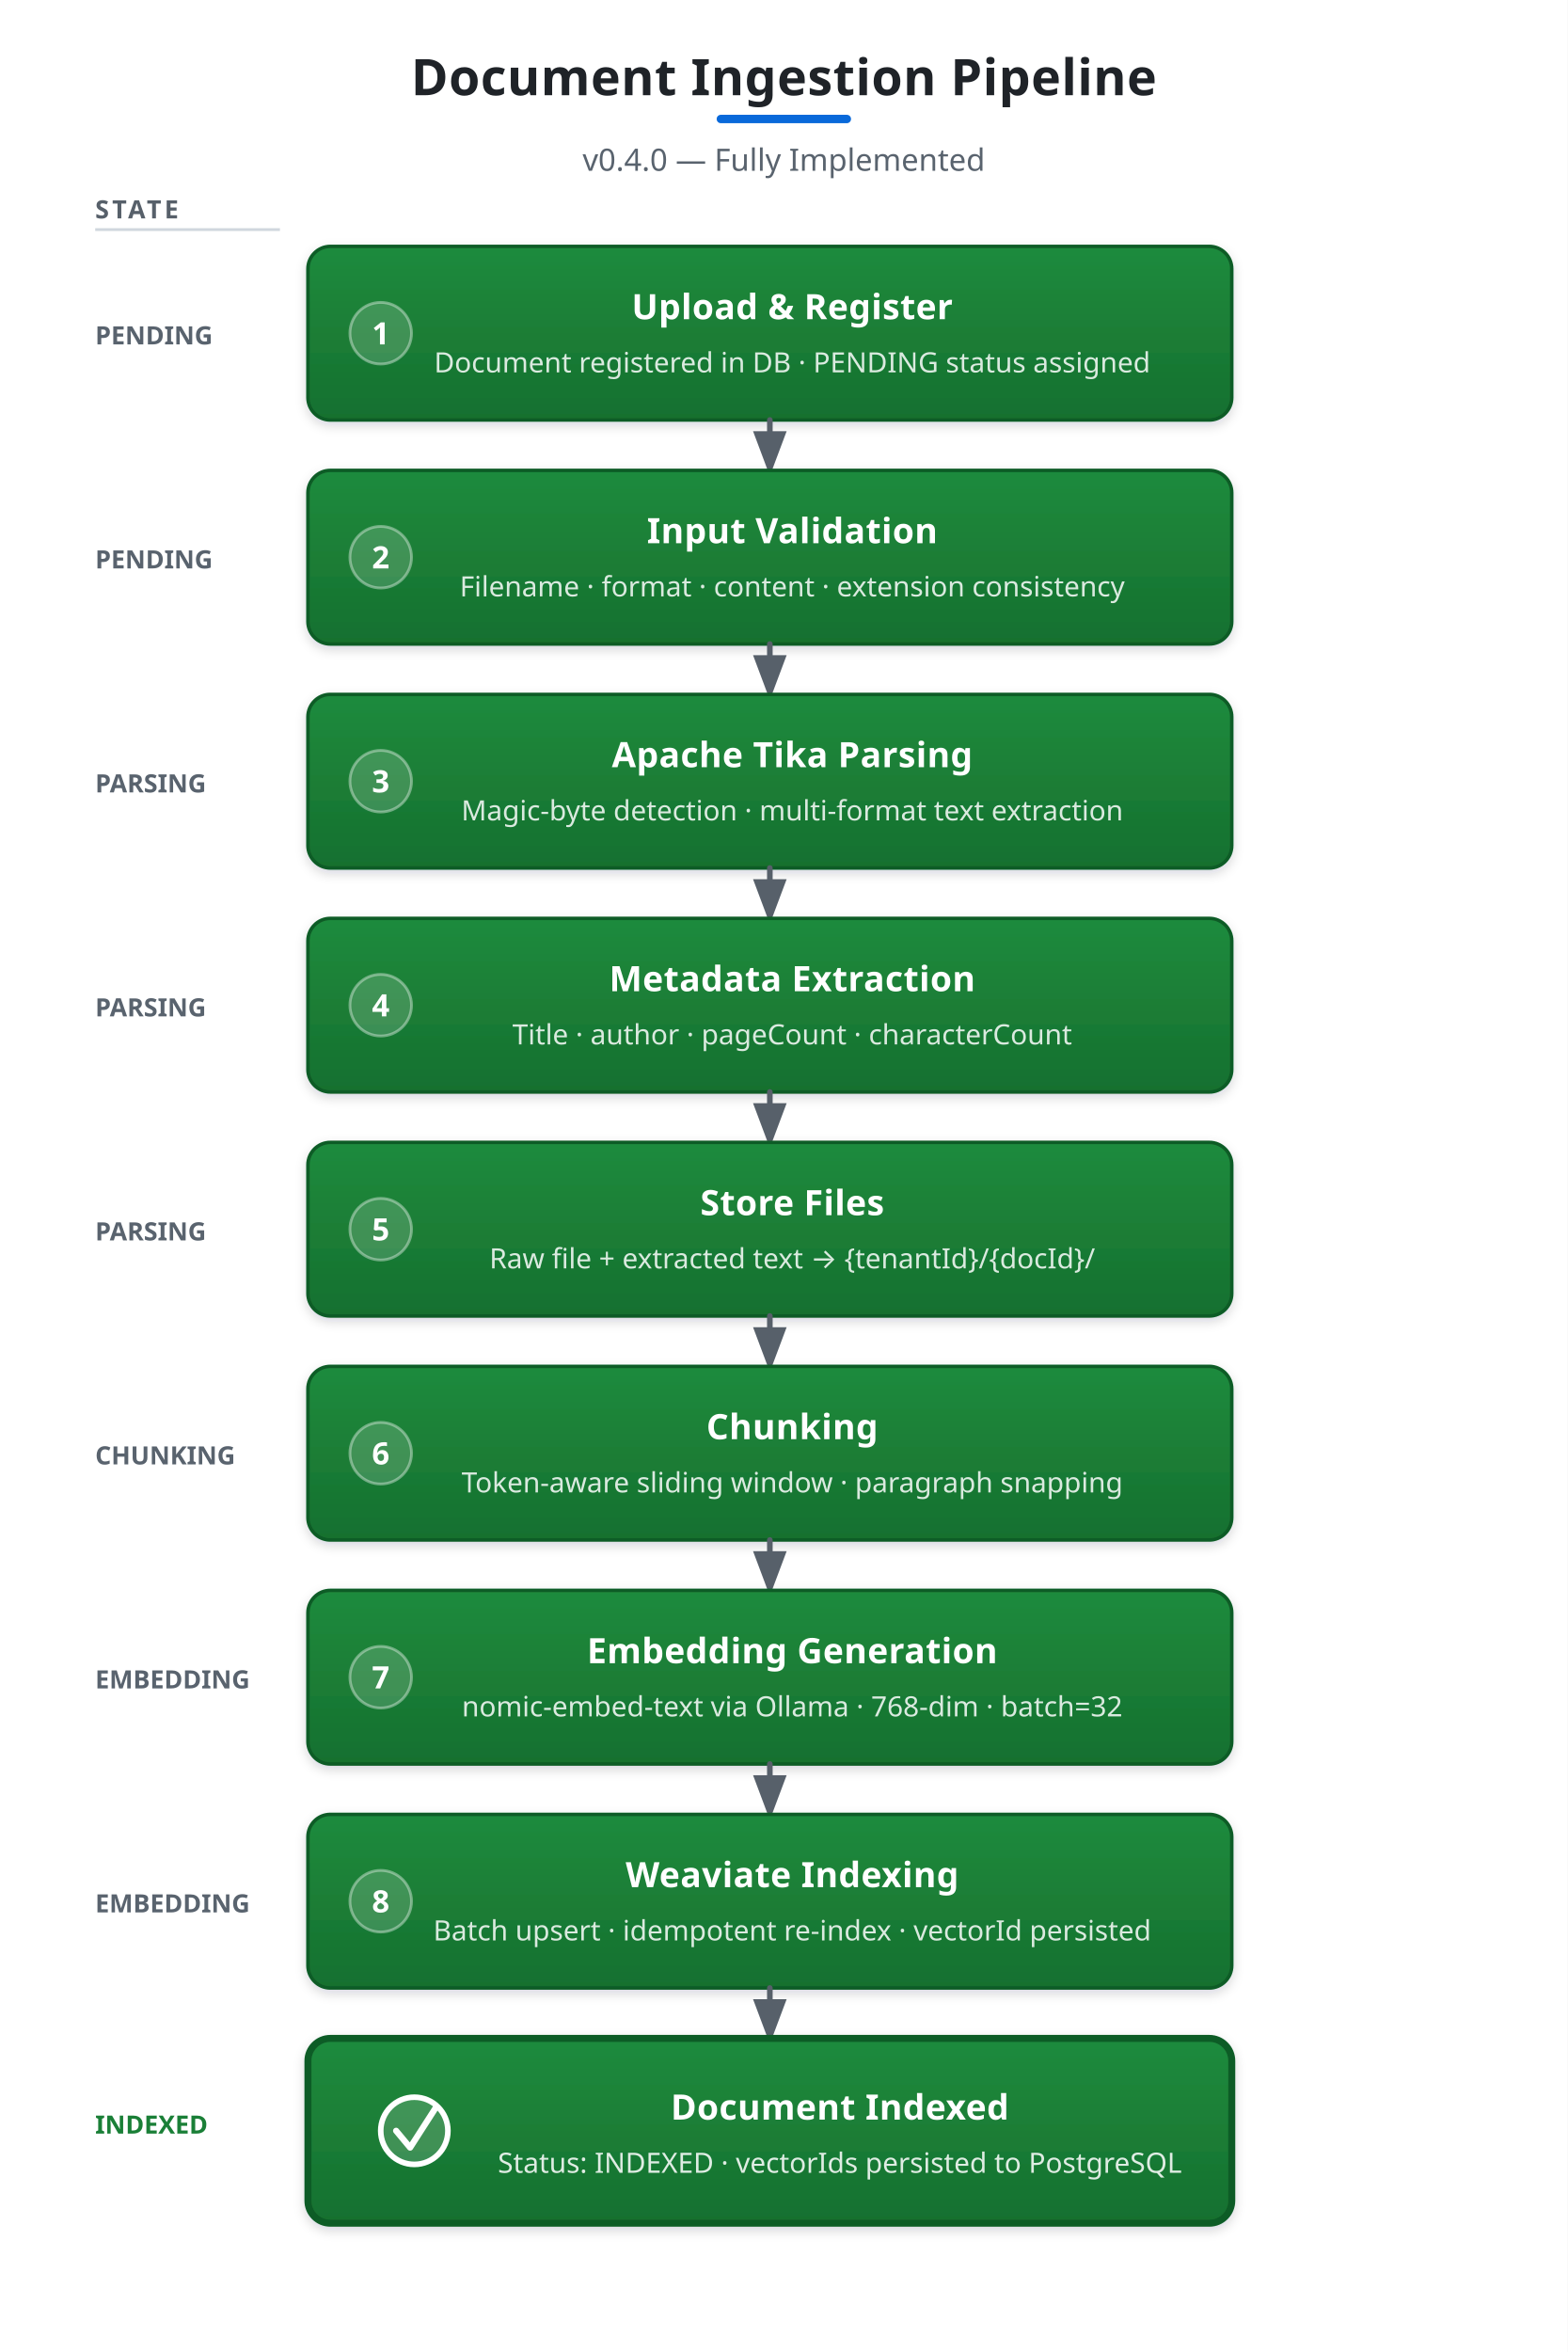
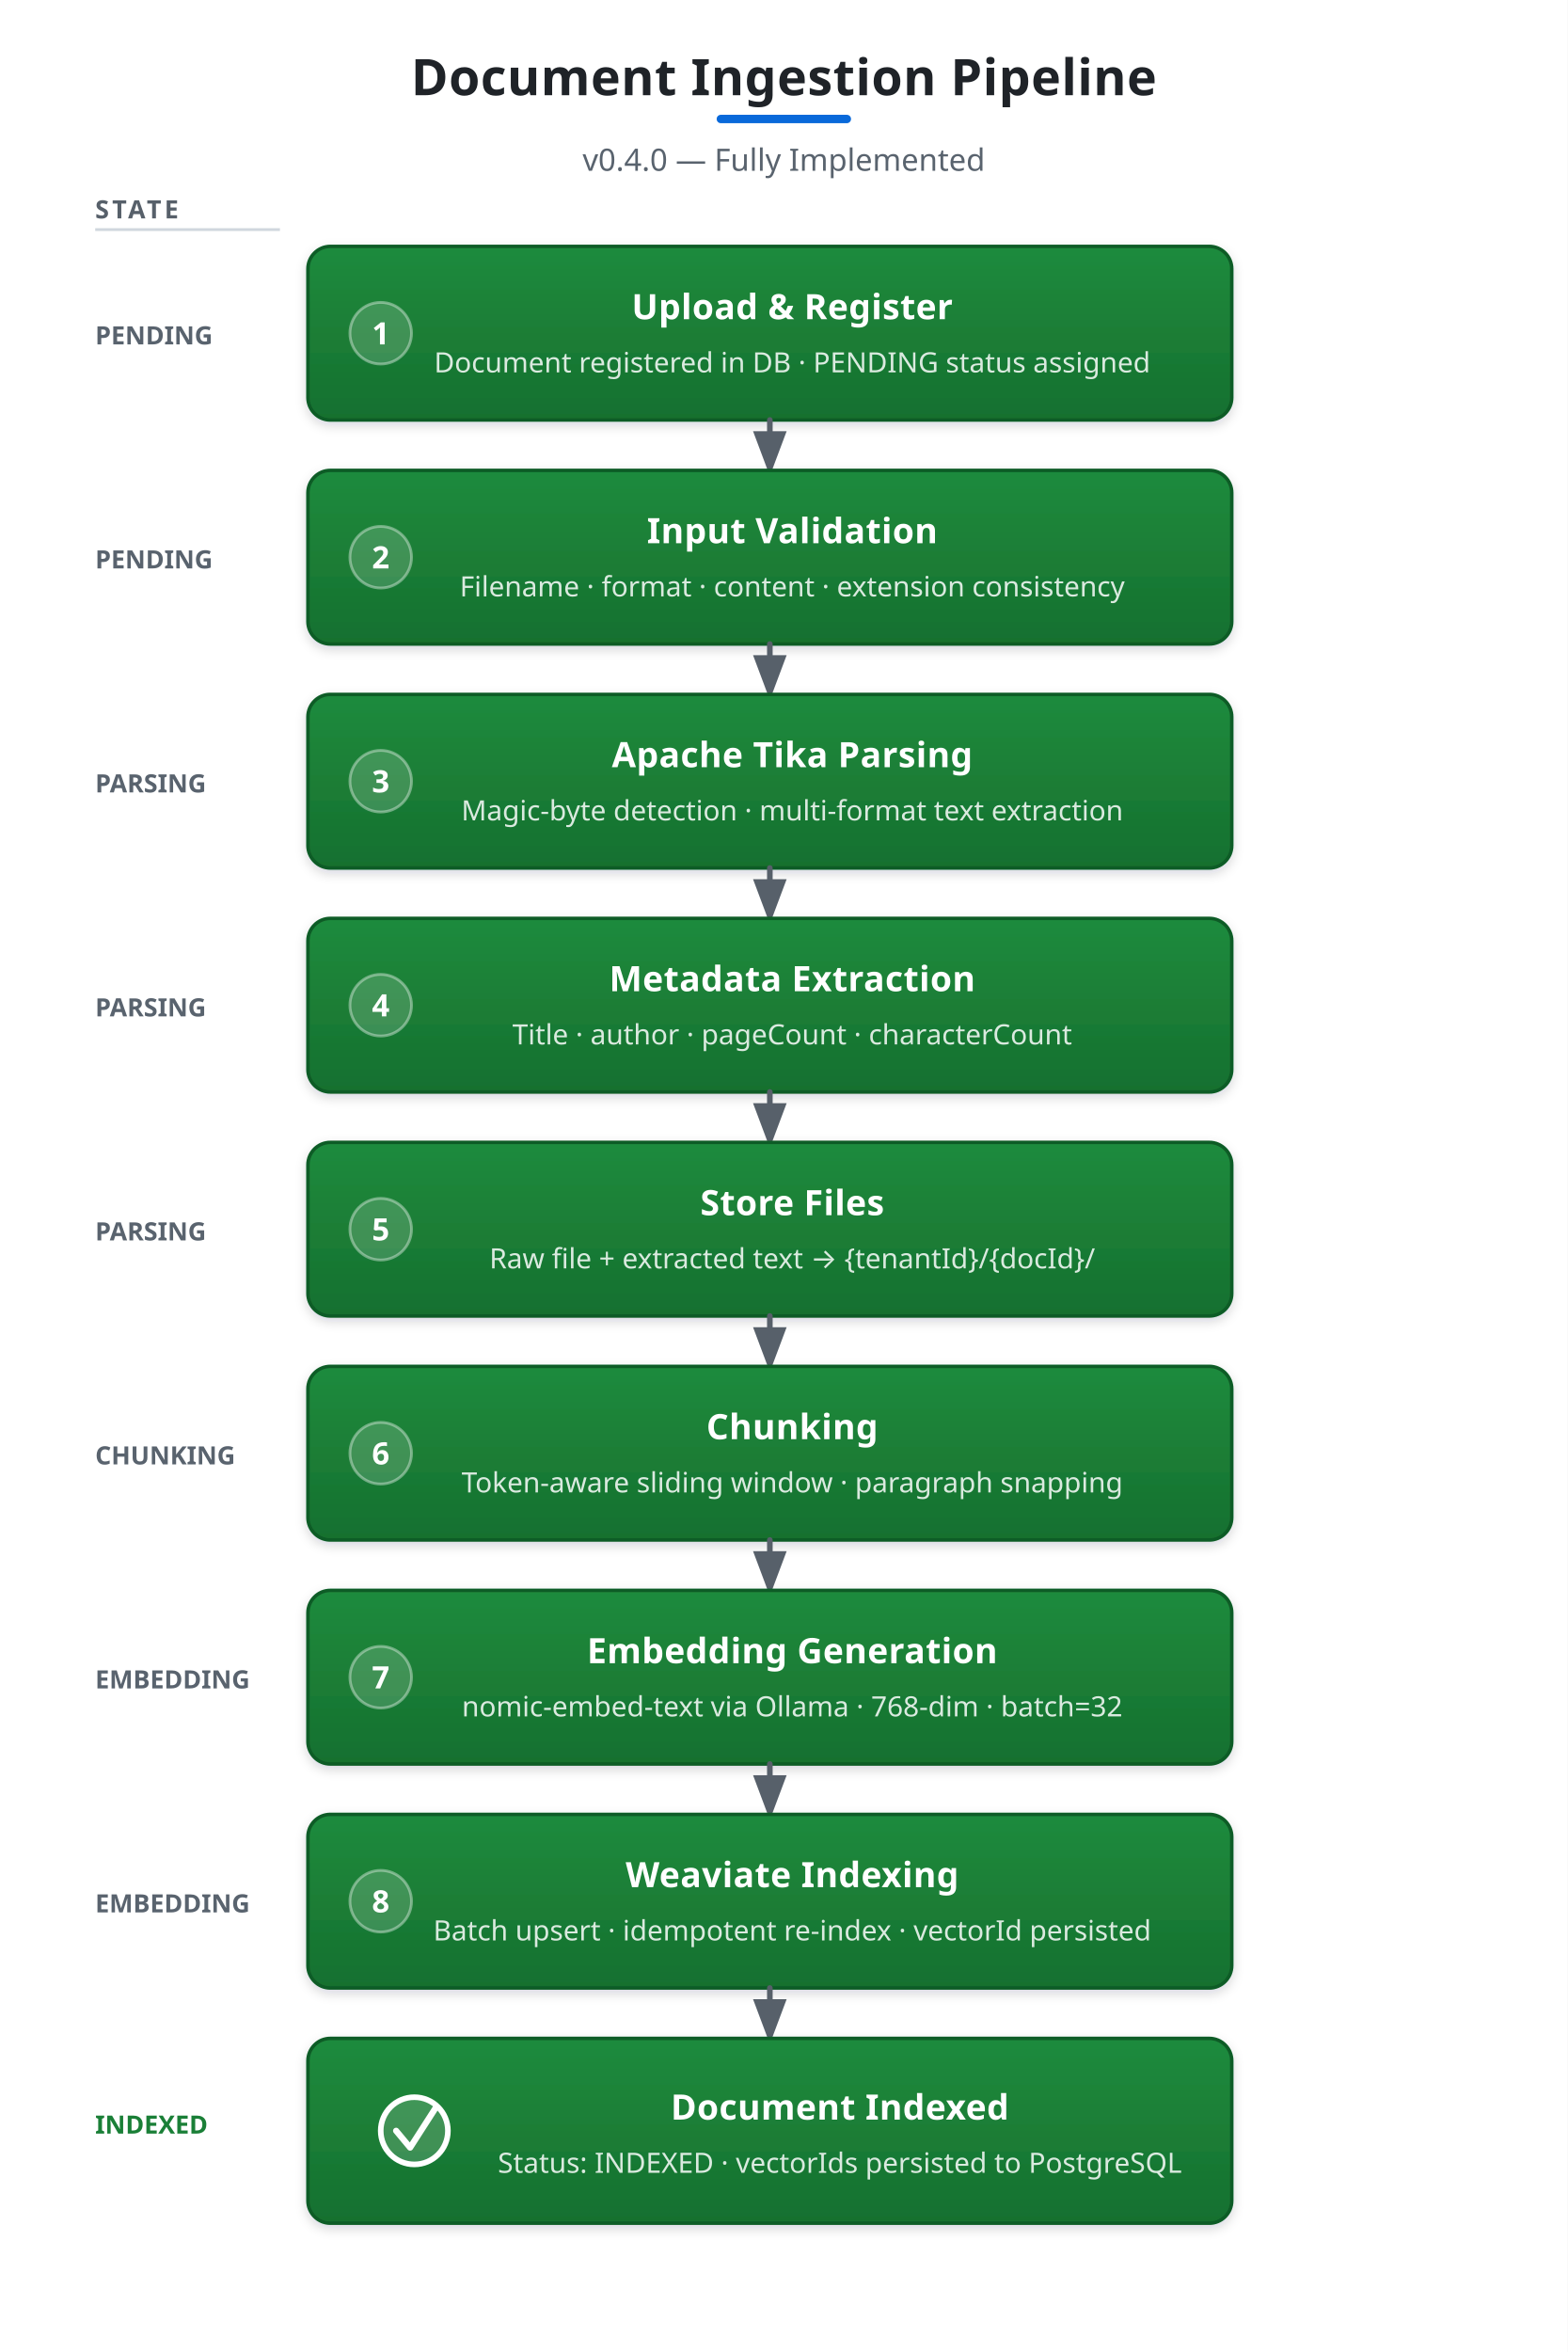
<svg xmlns="http://www.w3.org/2000/svg" viewBox="0 0 560 840" width="560" height="840" font-family="'Segoe UI', system-ui, -apple-system, 'Helvetica Neue', sans-serif">
  <defs>
    <linearGradient id="g-impl" x1="0" y1="0" x2="0" y2="1">
      <stop offset="0%" stop-color="#1f8b3d" />
      <stop offset="100%" stop-color="#16702f" />
    </linearGradient>
    <filter id="elev" x="-20%" y="-25%" width="140%" height="165%">
      <feDropShadow dx="0" dy="1.5" stdDeviation="2" flood-color="#0b1b2b" flood-opacity="0.16" />
    </filter>
    <marker id="arr" markerWidth="8" markerHeight="8" refX="6" refY="3" orient="auto">
      <path d="M0,0 L0,6 L8,3 z" fill="#57606a" />
    </marker>
  </defs>
  <rect width="560" height="840" fill="#ffffff" />
  <text x="280" y="34" text-anchor="middle" font-size="18" font-weight="700" fill="#1f2328" letter-spacing="0.2">Document Ingestion Pipeline</text>
  <rect x="256" y="41" width="48" height="3" rx="1.5" fill="#0969da" />
  <text x="280" y="61" text-anchor="middle" font-size="11" fill="#59636e">v0.4.0 — Fully Implemented</text>
  <text x="34" y="78" font-size="9" fill="#57606a" font-weight="700" letter-spacing="1.1">STATE</text>
  <line x1="34" y1="82" x2="100" y2="82" stroke="#d0d7de" stroke-width="1" />
  <text x="34" y="123" font-size="9" fill="#59636e" font-weight="600">PENDING</text>
  <rect x="110" y="88" width="330" height="62" rx="8" fill="url(#g-impl)" stroke="#0f5c27" stroke-width="1.25" filter="url(#elev)" />
  <circle cx="136" cy="119" r="11" fill="#ffffff" fill-opacity="0.16" stroke="#ffffff" stroke-opacity="0.38" stroke-width="1" />
  <text x="136" y="123" text-anchor="middle" font-size="11" font-weight="700" fill="#ffffff">1</text>
  <text x="283" y="114" text-anchor="middle" font-size="12.5" font-weight="700" fill="#ffffff" letter-spacing="0.15">Upload &amp; Register</text>
  <text x="283" y="133" text-anchor="middle" font-size="10" fill="#ffffff" fill-opacity="0.84">Document registered in DB · PENDING status assigned</text>
  <line x1="275" y1="150" x2="275" y2="166" stroke="#57606a" stroke-width="2" stroke-linecap="round" marker-end="url(#arr)" />
  <text x="34" y="203" font-size="9" fill="#59636e" font-weight="600">PENDING</text>
  <rect x="110" y="168" width="330" height="62" rx="8" fill="url(#g-impl)" stroke="#0f5c27" stroke-width="1.25" filter="url(#elev)" />
  <circle cx="136" cy="199" r="11" fill="#ffffff" fill-opacity="0.16" stroke="#ffffff" stroke-opacity="0.38" stroke-width="1" />
  <text x="136" y="203" text-anchor="middle" font-size="11" font-weight="700" fill="#ffffff">2</text>
  <text x="283" y="194" text-anchor="middle" font-size="12.5" font-weight="700" fill="#ffffff" letter-spacing="0.15">Input Validation</text>
  <text x="283" y="213" text-anchor="middle" font-size="10" fill="#ffffff" fill-opacity="0.84">Filename · format · content · extension consistency</text>
  <line x1="275" y1="230" x2="275" y2="246" stroke="#57606a" stroke-width="2" stroke-linecap="round" marker-end="url(#arr)" />
  <text x="34" y="283" font-size="9" fill="#59636e" font-weight="600">PARSING</text>
  <rect x="110" y="248" width="330" height="62" rx="8" fill="url(#g-impl)" stroke="#0f5c27" stroke-width="1.25" filter="url(#elev)" />
  <circle cx="136" cy="279" r="11" fill="#ffffff" fill-opacity="0.16" stroke="#ffffff" stroke-opacity="0.38" stroke-width="1" />
  <text x="136" y="283" text-anchor="middle" font-size="11" font-weight="700" fill="#ffffff">3</text>
  <text x="283" y="274" text-anchor="middle" font-size="12.5" font-weight="700" fill="#ffffff" letter-spacing="0.15">Apache Tika Parsing</text>
  <text x="283" y="293" text-anchor="middle" font-size="10" fill="#ffffff" fill-opacity="0.84">Magic-byte detection · multi-format text extraction</text>
  <line x1="275" y1="310" x2="275" y2="326" stroke="#57606a" stroke-width="2" stroke-linecap="round" marker-end="url(#arr)" />
  <text x="34" y="363" font-size="9" fill="#59636e" font-weight="600">PARSING</text>
  <rect x="110" y="328" width="330" height="62" rx="8" fill="url(#g-impl)" stroke="#0f5c27" stroke-width="1.25" filter="url(#elev)" />
  <circle cx="136" cy="359" r="11" fill="#ffffff" fill-opacity="0.16" stroke="#ffffff" stroke-opacity="0.38" stroke-width="1" />
  <text x="136" y="363" text-anchor="middle" font-size="11" font-weight="700" fill="#ffffff">4</text>
  <text x="283" y="354" text-anchor="middle" font-size="12.5" font-weight="700" fill="#ffffff" letter-spacing="0.15">Metadata Extraction</text>
  <text x="283" y="373" text-anchor="middle" font-size="10" fill="#ffffff" fill-opacity="0.84">Title · author · pageCount · characterCount</text>
  <line x1="275" y1="390" x2="275" y2="406" stroke="#57606a" stroke-width="2" stroke-linecap="round" marker-end="url(#arr)" />
  <text x="34" y="443" font-size="9" fill="#59636e" font-weight="600">PARSING</text>
  <rect x="110" y="408" width="330" height="62" rx="8" fill="url(#g-impl)" stroke="#0f5c27" stroke-width="1.25" filter="url(#elev)" />
  <circle cx="136" cy="439" r="11" fill="#ffffff" fill-opacity="0.16" stroke="#ffffff" stroke-opacity="0.38" stroke-width="1" />
  <text x="136" y="443" text-anchor="middle" font-size="11" font-weight="700" fill="#ffffff">5</text>
  <text x="283" y="434" text-anchor="middle" font-size="12.5" font-weight="700" fill="#ffffff" letter-spacing="0.15">Store Files</text>
  <text x="283" y="453" text-anchor="middle" font-size="10" fill="#ffffff" fill-opacity="0.84">Raw file + extracted text → {tenantId}/{docId}/</text>
  <line x1="275" y1="470" x2="275" y2="486" stroke="#57606a" stroke-width="2" stroke-linecap="round" marker-end="url(#arr)" />
  <text x="34" y="523" font-size="9" fill="#59636e" font-weight="600">CHUNKING</text>
  <rect x="110" y="488" width="330" height="62" rx="8" fill="url(#g-impl)" stroke="#0f5c27" stroke-width="1.25" filter="url(#elev)" />
  <circle cx="136" cy="519" r="11" fill="#ffffff" fill-opacity="0.16" stroke="#ffffff" stroke-opacity="0.38" stroke-width="1" />
  <text x="136" y="523" text-anchor="middle" font-size="11" font-weight="700" fill="#ffffff">6</text>
  <text x="283" y="514" text-anchor="middle" font-size="12.5" font-weight="700" fill="#ffffff" letter-spacing="0.15">Chunking</text>
  <text x="283" y="533" text-anchor="middle" font-size="10" fill="#ffffff" fill-opacity="0.84">Token-aware sliding window · paragraph snapping</text>
  <line x1="275" y1="550" x2="275" y2="566" stroke="#57606a" stroke-width="2" stroke-linecap="round" marker-end="url(#arr)" />
  <text x="34" y="603" font-size="9" fill="#59636e" font-weight="600">EMBEDDING</text>
  <rect x="110" y="568" width="330" height="62" rx="8" fill="url(#g-impl)" stroke="#0f5c27" stroke-width="1.25" filter="url(#elev)" />
  <circle cx="136" cy="599" r="11" fill="#ffffff" fill-opacity="0.16" stroke="#ffffff" stroke-opacity="0.38" stroke-width="1" />
  <text x="136" y="603" text-anchor="middle" font-size="11" font-weight="700" fill="#ffffff">7</text>
  <text x="283" y="594" text-anchor="middle" font-size="12.5" font-weight="700" fill="#ffffff" letter-spacing="0.15">Embedding Generation</text>
  <text x="283" y="613" text-anchor="middle" font-size="10" fill="#ffffff" fill-opacity="0.84">nomic-embed-text via Ollama · 768-dim · batch=32</text>
  <line x1="275" y1="630" x2="275" y2="646" stroke="#57606a" stroke-width="2" stroke-linecap="round" marker-end="url(#arr)" />
  <text x="34" y="683" font-size="9" fill="#59636e" font-weight="600">EMBEDDING</text>
  <rect x="110" y="648" width="330" height="62" rx="8" fill="url(#g-impl)" stroke="#0f5c27" stroke-width="1.25" filter="url(#elev)" />
  <circle cx="136" cy="679" r="11" fill="#ffffff" fill-opacity="0.16" stroke="#ffffff" stroke-opacity="0.38" stroke-width="1" />
  <text x="136" y="683" text-anchor="middle" font-size="11" font-weight="700" fill="#ffffff">8</text>
  <text x="283" y="674" text-anchor="middle" font-size="12.5" font-weight="700" fill="#ffffff" letter-spacing="0.15">Weaviate Indexing</text>
  <text x="283" y="693" text-anchor="middle" font-size="10" fill="#ffffff" fill-opacity="0.84">Batch upsert · idempotent re-index · vectorId persisted</text>
  <line x1="275" y1="710" x2="275" y2="726" stroke="#57606a" stroke-width="2" stroke-linecap="round" marker-end="url(#arr)" />
  <text x="34" y="762" font-size="9" fill="#1a7f37" font-weight="700">INDEXED</text>
-   <rect x="110" y="728" width="330" height="66" rx="8" fill="url(#g-impl)" stroke="#0f5c27" stroke-width="2.5" filter="url(#elev)" />
+   <rect x="110" y="728" width="330" height="66" rx="8" fill="url(#g-impl)" stroke="#0f5c27" stroke-width="1.25" filter="url(#elev)" />
  <circle cx="148" cy="761" r="12" fill="#ffffff" fill-opacity="0.16" stroke="#ffffff" stroke-width="2" />
  <polyline points="141.5,761 146.5,767 155.5,753" fill="none" stroke="#ffffff" stroke-width="2.2" stroke-linecap="round" stroke-linejoin="round" />
  <text x="300" y="757" text-anchor="middle" font-size="12.5" font-weight="700" fill="#ffffff" letter-spacing="0.15">Document Indexed</text>
-   <text x="300" y="776" text-anchor="middle" font-size="10" fill="#ffffff" fill-opacity="0.86">Status: INDEXED · vectorIds persisted to PostgreSQL</text>
+   <text x="300" y="776" text-anchor="middle" font-size="10" fill="#ffffff" fill-opacity="0.84">Status: INDEXED · vectorIds persisted to PostgreSQL</text>
</svg>
